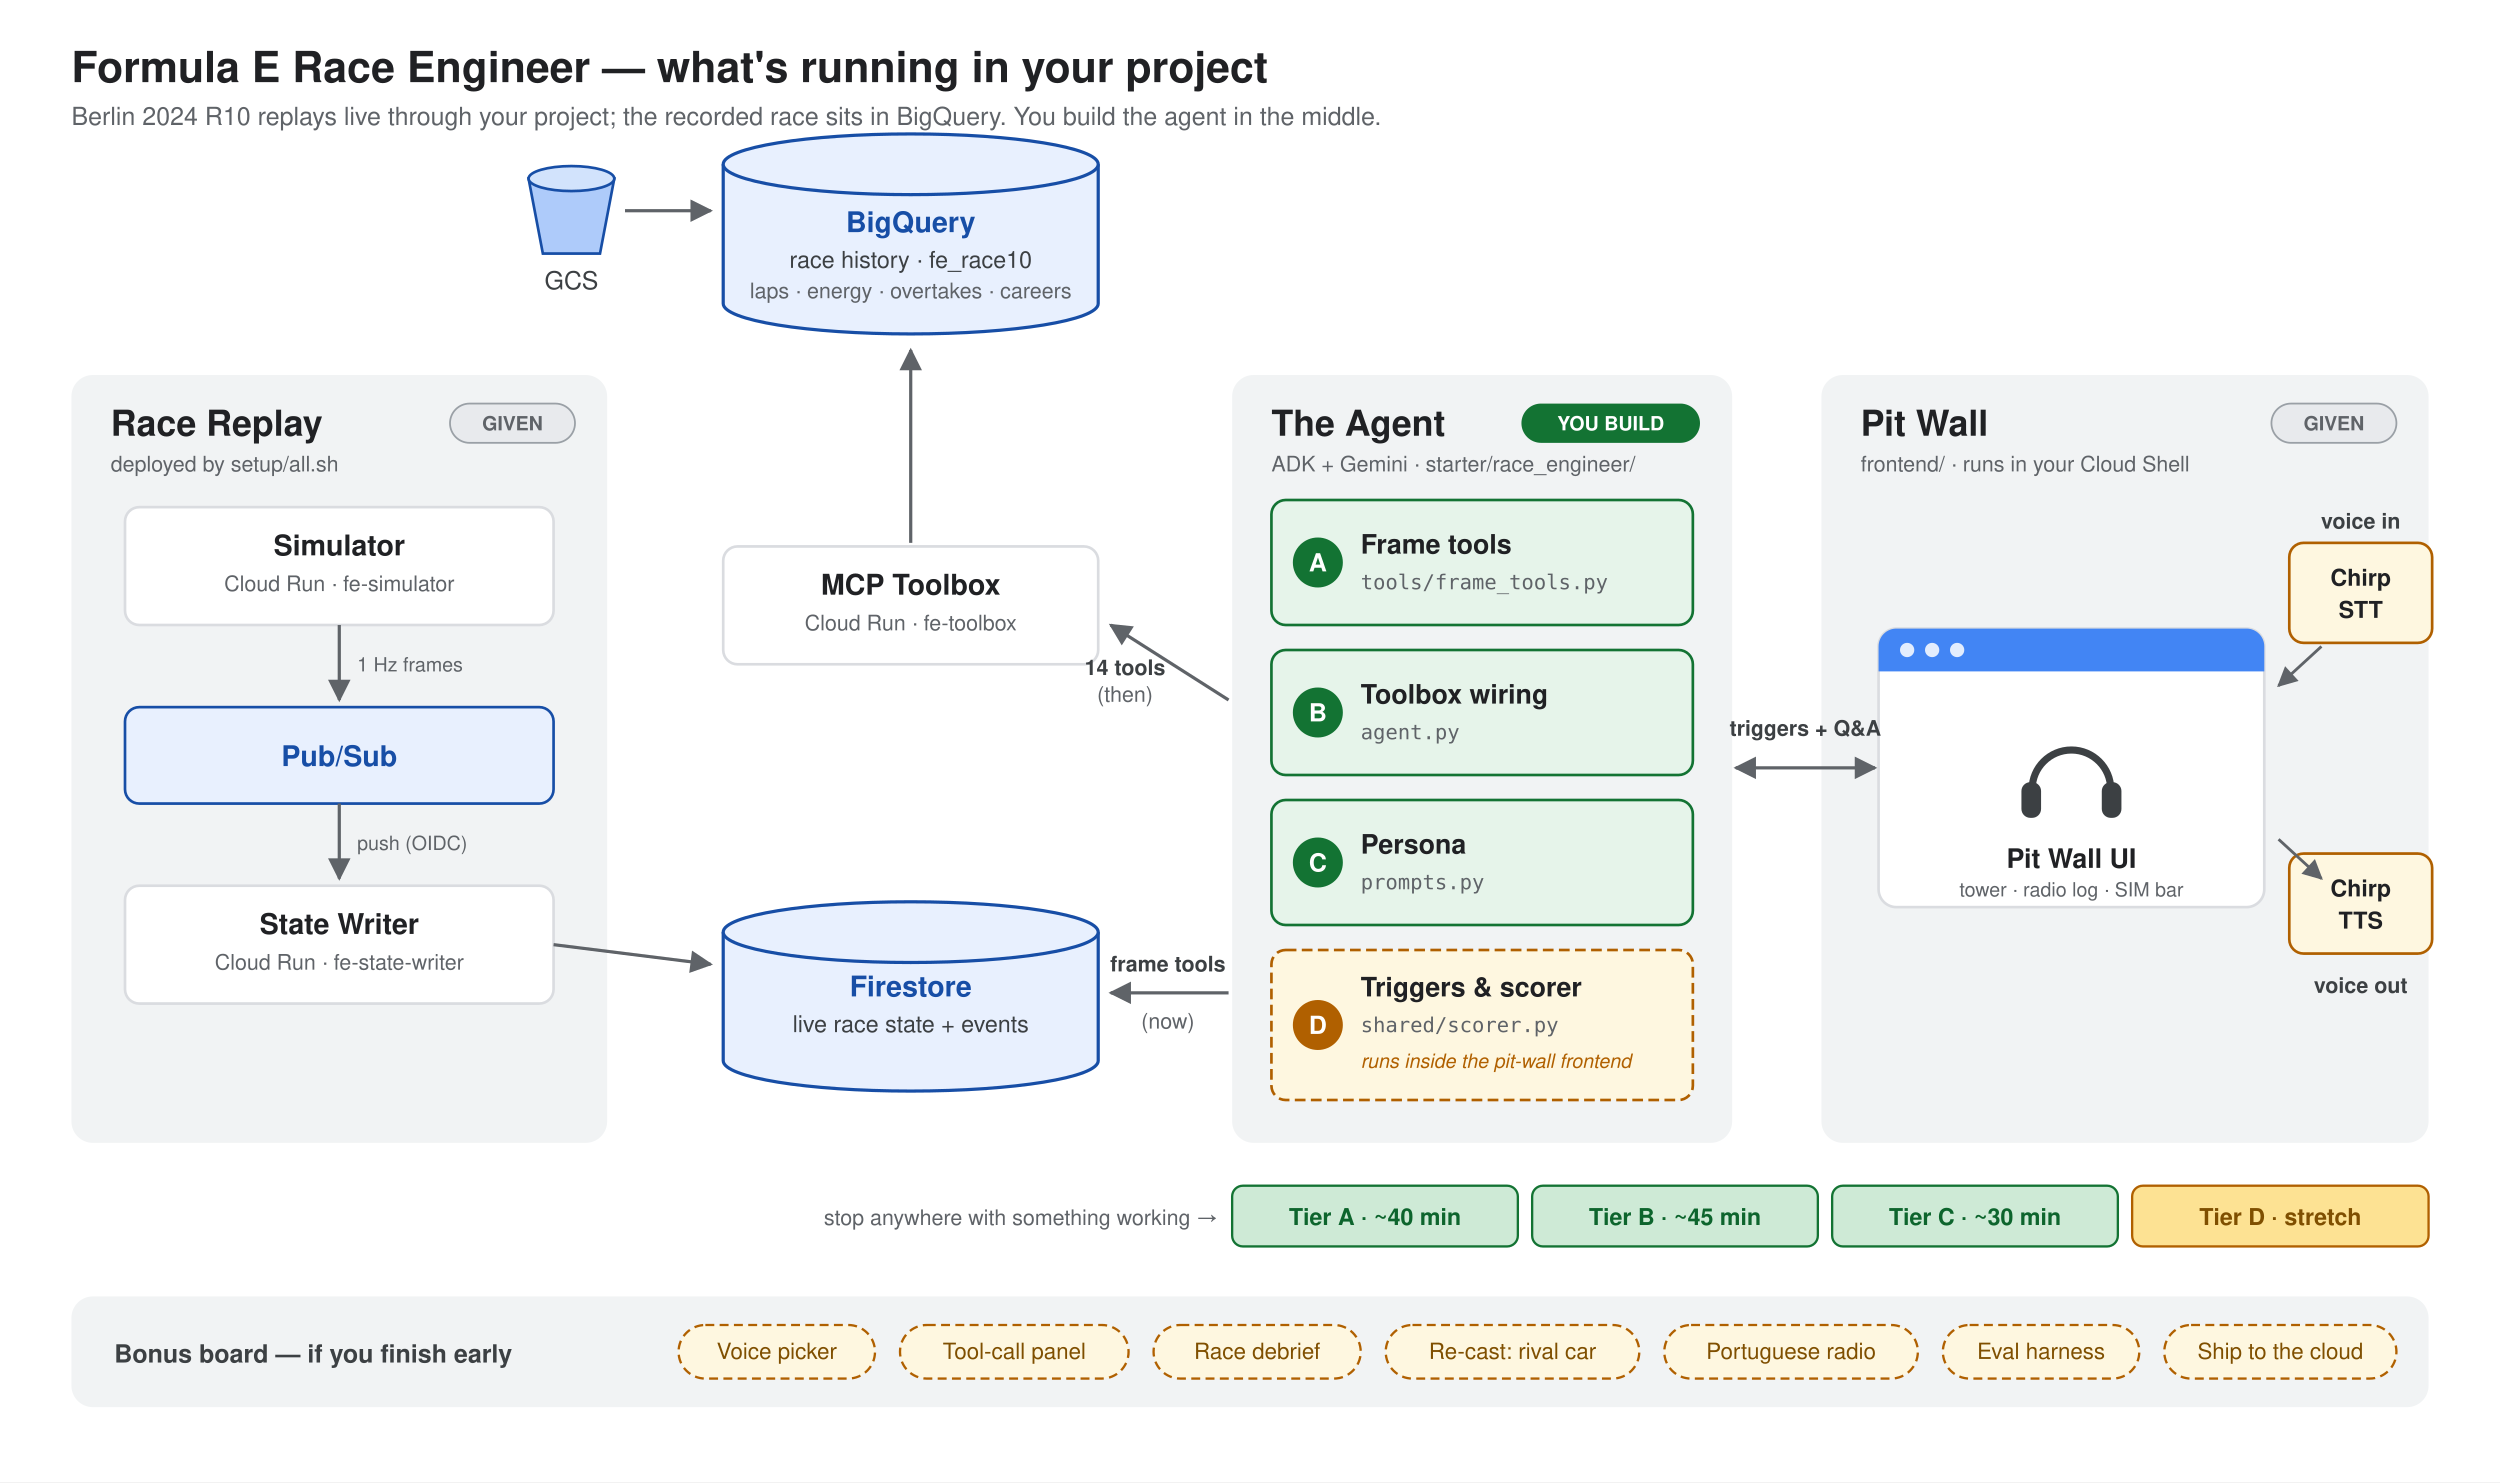
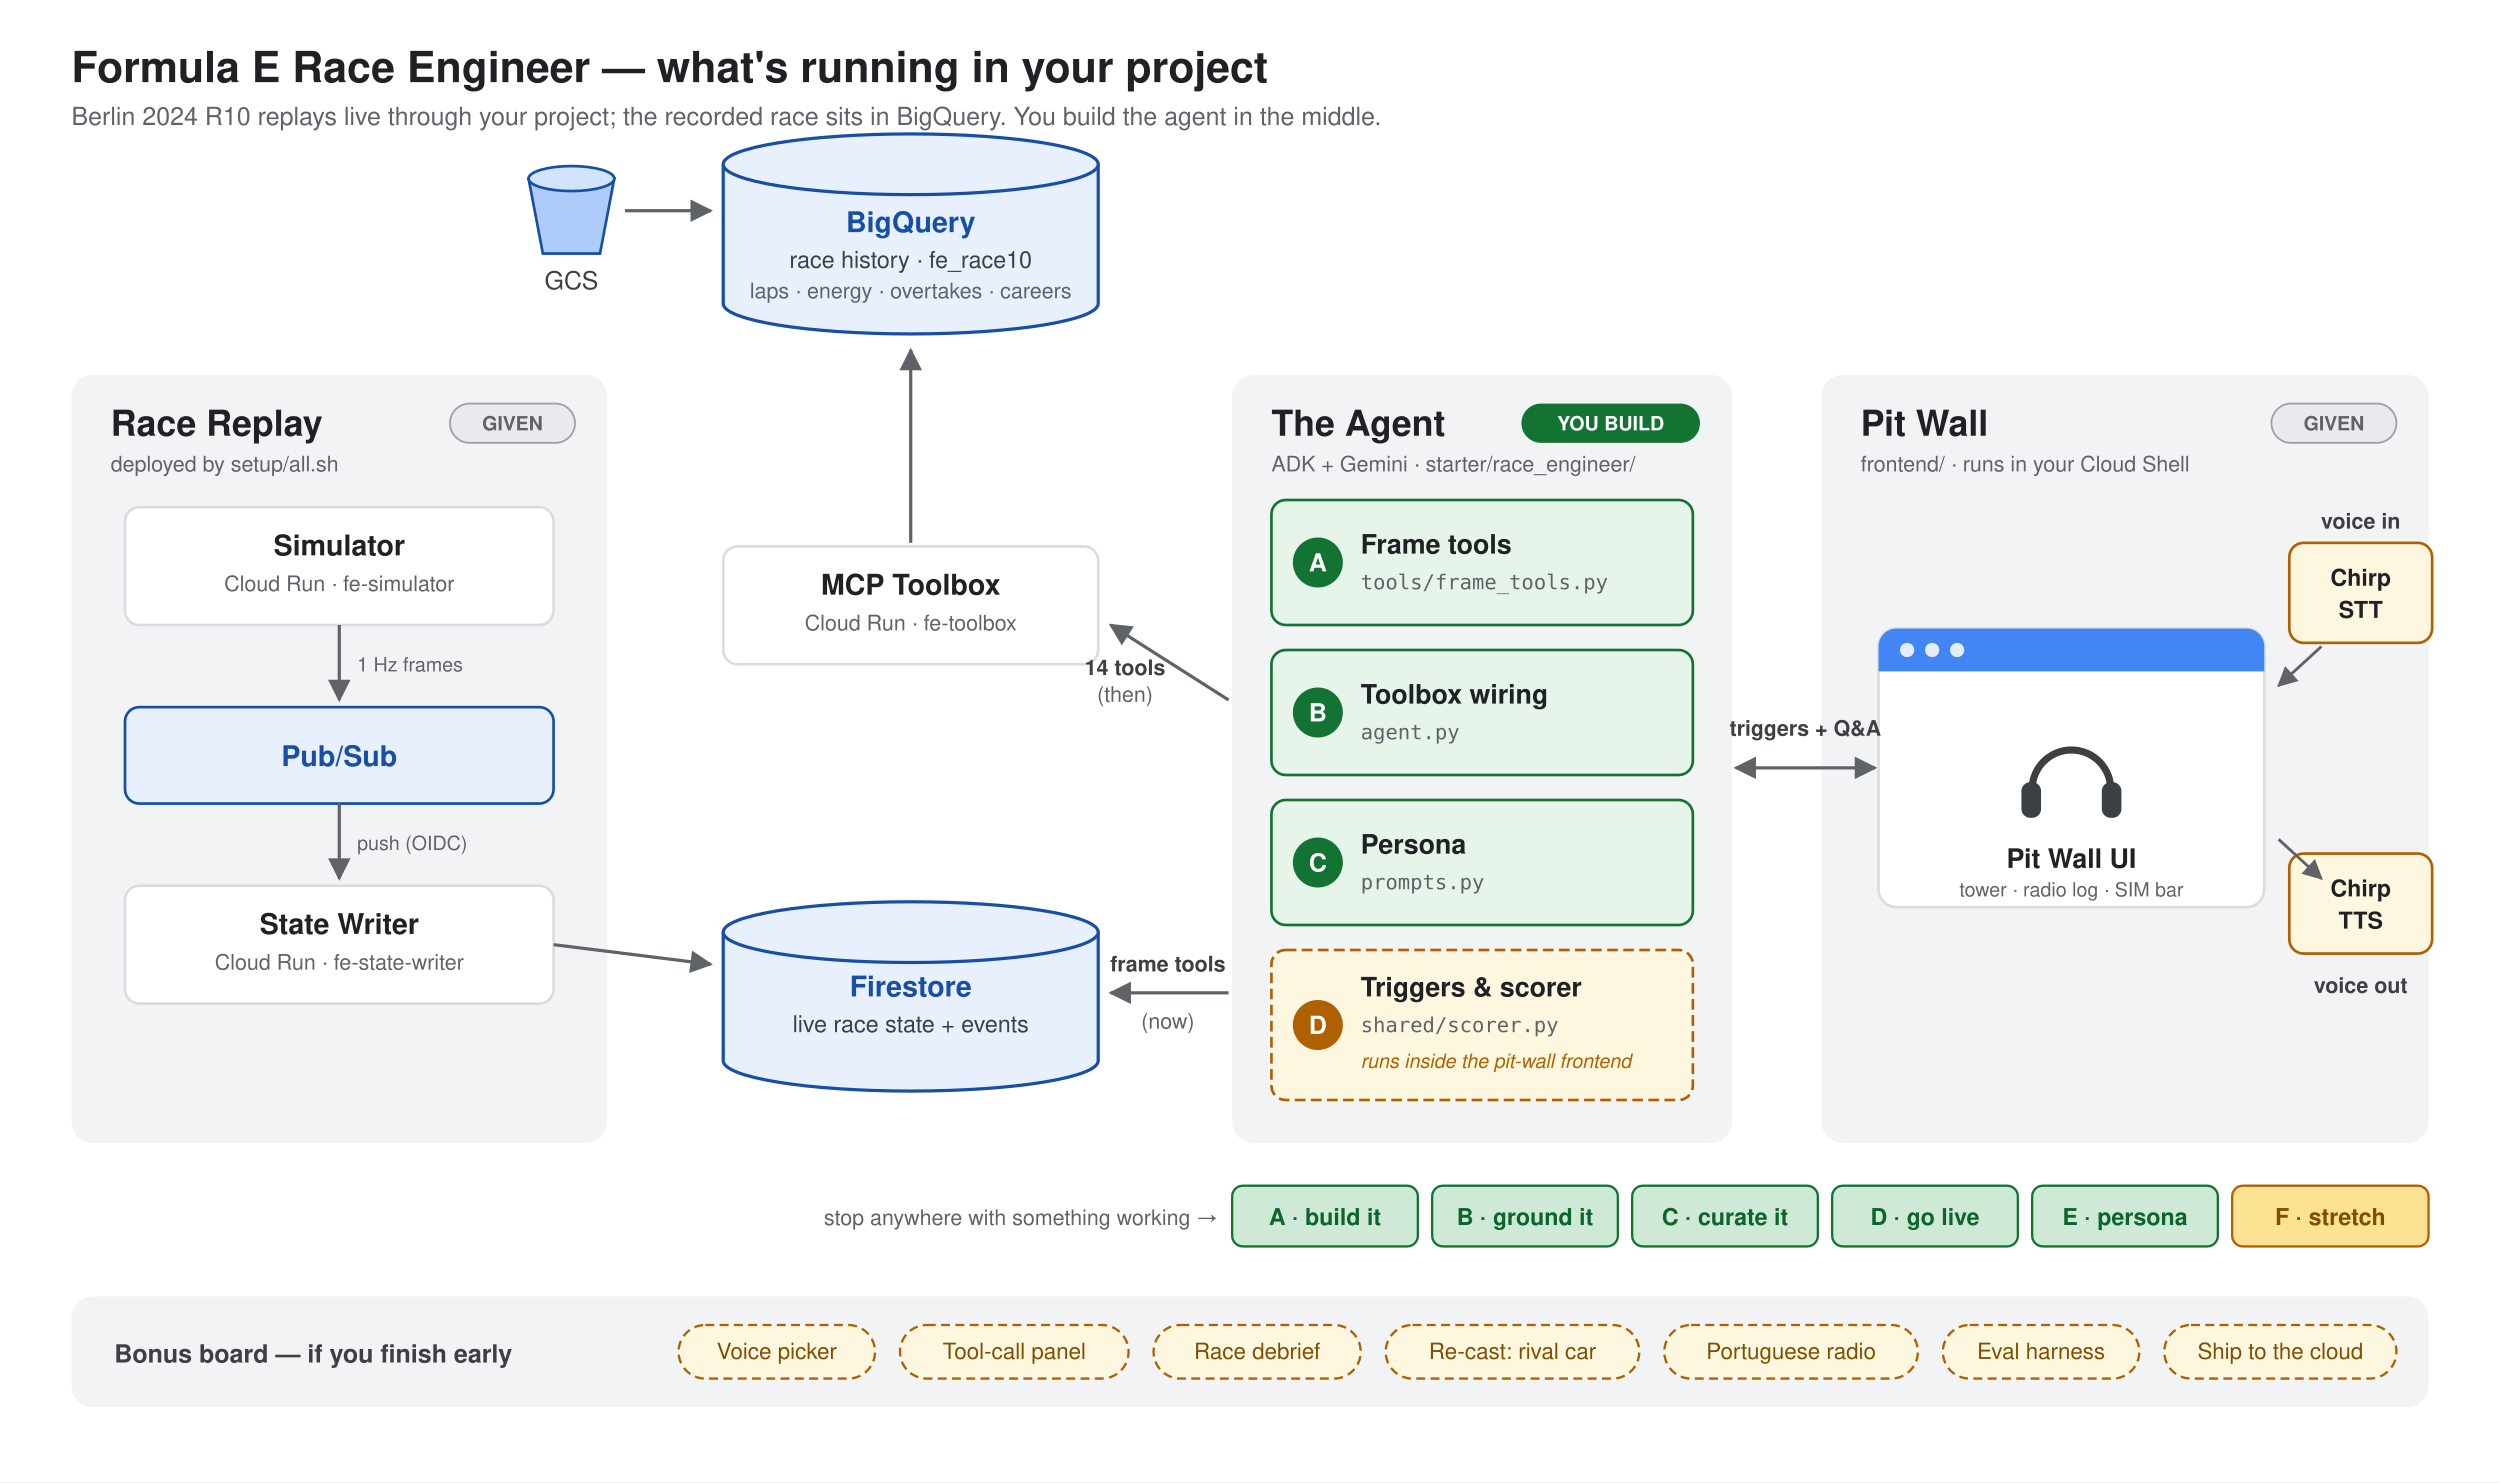
<svg xmlns="http://www.w3.org/2000/svg" viewBox="0 0 1400 830" font-family="Helvetica, Arial, sans-serif">
  <defs>
    <marker id="arr" viewBox="0 0 10 10" refX="9" refY="5" markerWidth="7" markerHeight="7" orient="auto-start-reverse">
      <path d="M 0 0 L 10 5 L 0 10 z" fill="#5f6368" />
    </marker>
  </defs>
  <rect x="0" y="0" width="1400" height="830" fill="#ffffff" />
  <text x="40" y="46" font-size="24" font-weight="700" fill="#202124">Formula E Race Engineer — what's running in your project</text>
  <text x="40" y="70" font-size="14" fill="#5f6368">Berlin 2024 R10 replays live through your project; the recorded race sits in BigQuery. You build the agent in the middle.</text>
  <path d="M 296 100 L 344 100 L 336 142 L 304 142 Z" fill="#aecbfa" stroke="#174ea6" stroke-width="1.5" />
  <ellipse cx="320" cy="100" rx="24" ry="7" fill="#d2e3fc" stroke="#174ea6" stroke-width="1.5" />
  <text x="320" y="162" font-size="14" text-anchor="middle" fill="#3c4043">GCS</text>
  <line x1="350" y1="118" x2="398" y2="118" stroke="#5f6368" stroke-width="1.8" marker-end="url(#arr)" />
  <path d="M 405 92 v 78 a 105 17 0 0 0 210 0 v -78" fill="#e8f0fe" stroke="#174ea6" stroke-width="1.8" />
  <ellipse cx="510" cy="92" rx="105" ry="17" fill="#e8f0fe" stroke="#174ea6" stroke-width="1.8" />
  <text x="510" y="130" font-size="16" font-weight="700" text-anchor="middle" fill="#174ea6">BigQuery</text>
  <text x="510" y="150" font-size="13" text-anchor="middle" fill="#3c4043">race history · fe_race10</text>
  <text x="510" y="167" font-size="12" text-anchor="middle" fill="#5f6368">laps · energy · overtakes · careers</text>
  <rect x="40" y="210" width="300" height="430" rx="12" fill="#f1f3f4" />
  <text x="62" y="244" font-size="20" font-weight="700" fill="#202124">Race Replay</text>
  <rect x="252" y="226" width="70" height="22" rx="11" fill="#e8eaed" stroke="#9aa0a6" stroke-width="1" />
  <text x="287" y="241" font-size="11" font-weight="700" text-anchor="middle" fill="#5f6368">GIVEN</text>
  <text x="62" y="264" font-size="12" fill="#5f6368">deployed by setup/all.sh</text>
  <rect x="70" y="284" width="240" height="66" rx="8" fill="#ffffff" stroke="#dadce0" stroke-width="1.5" />
  <text x="190" y="311" font-size="16" font-weight="600" text-anchor="middle" fill="#202124">Simulator</text>
  <text x="190" y="331" font-size="12" text-anchor="middle" fill="#5f6368">Cloud Run · fe-simulator</text>
  <line x1="190" y1="350" x2="190" y2="392" stroke="#5f6368" stroke-width="1.8" marker-end="url(#arr)" />
  <text x="200" y="376" font-size="11" fill="#5f6368">1 Hz frames</text>
  <rect x="70" y="396" width="240" height="54" rx="8" fill="#e8f0fe" stroke="#174ea6" stroke-width="1.5" />
  <text x="190" y="429" font-size="16" font-weight="600" text-anchor="middle" fill="#174ea6">Pub/Sub</text>
  <line x1="190" y1="450" x2="190" y2="492" stroke="#5f6368" stroke-width="1.8" marker-end="url(#arr)" />
  <text x="200" y="476" font-size="11" fill="#5f6368">push (OIDC)</text>
  <rect x="70" y="496" width="240" height="66" rx="8" fill="#ffffff" stroke="#dadce0" stroke-width="1.5" />
  <text x="190" y="523" font-size="16" font-weight="600" text-anchor="middle" fill="#202124">State Writer</text>
  <text x="190" y="543" font-size="12" text-anchor="middle" fill="#5f6368">Cloud Run · fe-state-writer</text>
  <rect x="405" y="306" width="210" height="66" rx="8" fill="#ffffff" stroke="#dadce0" stroke-width="1.5" />
  <text x="510" y="333" font-size="16" font-weight="600" text-anchor="middle" fill="#202124">MCP Toolbox</text>
  <text x="510" y="353" font-size="12" text-anchor="middle" fill="#5f6368">Cloud Run · fe-toolbox</text>
  <line x1="510" y1="304" x2="510" y2="196" stroke="#5f6368" stroke-width="1.8" marker-end="url(#arr)" />
  <path d="M 405 522 v 72 a 105 17 0 0 0 210 0 v -72" fill="#e8f0fe" stroke="#174ea6" stroke-width="1.8" />
  <ellipse cx="510" cy="522" rx="105" ry="17" fill="#e8f0fe" stroke="#174ea6" stroke-width="1.8" />
  <text x="510" y="558" font-size="16" font-weight="700" text-anchor="middle" fill="#174ea6">Firestore</text>
  <text x="510" y="578" font-size="13" text-anchor="middle" fill="#3c4043">live race state + events</text>
  <line x1="310" y1="529" x2="398" y2="540" stroke="#5f6368" stroke-width="1.8" marker-end="url(#arr)" />
  <rect x="690" y="210" width="280" height="430" rx="12" fill="#f1f3f4" />
  <text x="712" y="244" font-size="20" font-weight="700" fill="#202124">The Agent</text>
  <rect x="852" y="226" width="100" height="22" rx="11" fill="#137333" />
  <text x="902" y="241" font-size="11" font-weight="700" text-anchor="middle" fill="#ffffff">YOU BUILD</text>
  <text x="712" y="264" font-size="12" fill="#5f6368">ADK + Gemini · starter/race_engineer/</text>
  <g>
    <rect x="712" y="280" width="236" height="70" rx="8" fill="#e6f4ea" stroke="#137333" stroke-width="1.5" />
    <circle cx="738" cy="315" r="14" fill="#137333" />
    <text x="738" y="320" font-size="14" font-weight="700" text-anchor="middle" fill="#ffffff">A</text>
    <text x="762" y="310" font-size="15" font-weight="600" fill="#202124">Frame tools</text>
    <text x="762" y="330" font-size="11.5" font-family="Consolas, monospace" fill="#5f6368">tools/frame_tools.py</text>
  </g>
  <g>
    <rect x="712" y="364" width="236" height="70" rx="8" fill="#e6f4ea" stroke="#137333" stroke-width="1.5" />
    <circle cx="738" cy="399" r="14" fill="#137333" />
    <text x="738" y="404" font-size="14" font-weight="700" text-anchor="middle" fill="#ffffff">B</text>
    <text x="762" y="394" font-size="15" font-weight="600" fill="#202124">Toolbox wiring</text>
    <text x="762" y="414" font-size="11.5" font-family="Consolas, monospace" fill="#5f6368">agent.py</text>
  </g>
  <g>
    <rect x="712" y="448" width="236" height="70" rx="8" fill="#e6f4ea" stroke="#137333" stroke-width="1.5" />
    <circle cx="738" cy="483" r="14" fill="#137333" />
    <text x="738" y="488" font-size="14" font-weight="700" text-anchor="middle" fill="#ffffff">C</text>
    <text x="762" y="478" font-size="15" font-weight="600" fill="#202124">Persona</text>
    <text x="762" y="498" font-size="11.5" font-family="Consolas, monospace" fill="#5f6368">prompts.py</text>
  </g>
  <g>
    <rect x="712" y="532" width="236" height="84" rx="8" fill="#fef7e0" stroke="#b06000" stroke-width="1.5" stroke-dasharray="6 3" />
    <circle cx="738" cy="574" r="14" fill="#b06000" />
    <text x="738" y="579" font-size="14" font-weight="700" text-anchor="middle" fill="#ffffff">D</text>
    <text x="762" y="558" font-size="15" font-weight="600" fill="#202124">Triggers &amp; scorer</text>
    <text x="762" y="578" font-size="11.5" font-family="Consolas, monospace" fill="#5f6368">shared/scorer.py</text>
    <text x="762" y="598" font-size="11" font-style="italic" fill="#b06000">runs inside the pit-wall frontend</text>
  </g>
  <line x1="688" y1="392" x2="622" y2="350" stroke="#5f6368" stroke-width="1.8" marker-end="url(#arr)" />
  <text x="630" y="378" font-size="12" font-weight="600" text-anchor="middle" fill="#3c4043">14 tools</text>
  <text x="630" y="393" font-size="12" text-anchor="middle" fill="#5f6368">(then)</text>
  <line x1="688" y1="556" x2="622" y2="556" stroke="#5f6368" stroke-width="1.8" marker-end="url(#arr)" />
  <text x="654" y="544" font-size="12" font-weight="600" text-anchor="middle" fill="#3c4043">frame tools</text>
  <text x="654" y="576" font-size="12" text-anchor="middle" fill="#5f6368">(now)</text>
  <rect x="1020" y="210" width="340" height="430" rx="12" fill="#f1f3f4" />
  <text x="1042" y="244" font-size="20" font-weight="700" fill="#202124">Pit Wall</text>
  <rect x="1272" y="226" width="70" height="22" rx="11" fill="#e8eaed" stroke="#9aa0a6" stroke-width="1" />
  <text x="1307" y="241" font-size="11" font-weight="700" text-anchor="middle" fill="#5f6368">GIVEN</text>
  <text x="1042" y="264" font-size="12" fill="#5f6368">frontend/ · runs in your Cloud Shell</text>
  <rect x="1052" y="352" width="216" height="156" rx="10" fill="#ffffff" stroke="#dadce0" stroke-width="1.5" />
  <path d="M 1052 362 a 10 10 0 0 1 10 -10 h 196 a 10 10 0 0 1 10 10 v 14 h -216 z" fill="#4285f4" />
  <circle cx="1068" cy="364" r="4" fill="#ffffff" opacity="0.85" />
  <circle cx="1082" cy="364" r="4" fill="#ffffff" opacity="0.85" />
  <circle cx="1096" cy="364" r="4" fill="#ffffff" opacity="0.85" />
  <path d="M 1138 442 a 22 22 0 0 1 44 0" fill="none" stroke="#3c4043" stroke-width="4" />
  <rect x="1132" y="438" width="11" height="20" rx="5" fill="#3c4043" />
  <rect x="1177" y="438" width="11" height="20" rx="5" fill="#3c4043" />
  <text x="1160" y="486" font-size="15" font-weight="600" text-anchor="middle" fill="#202124">Pit Wall UI</text>
  <text x="1160" y="502" font-size="11" text-anchor="middle" fill="#5f6368">tower · radio log · SIM bar</text>
  <text x="1322" y="296" font-size="12" font-weight="600" text-anchor="middle" fill="#3c4043">voice in</text>
  <rect x="1282" y="304" width="80" height="56" rx="8" fill="#fef7e0" stroke="#b06000" stroke-width="1.5" />
  <text x="1322" y="328" font-size="13" font-weight="600" text-anchor="middle" fill="#202124">Chirp</text>
  <text x="1322" y="346" font-size="13" font-weight="600" text-anchor="middle" fill="#202124">STT</text>
  <line x1="1300" y1="362" x2="1276" y2="384" stroke="#5f6368" stroke-width="1.6" marker-end="url(#arr)" />
  <rect x="1282" y="478" width="80" height="56" rx="8" fill="#fef7e0" stroke="#b06000" stroke-width="1.5" />
  <text x="1322" y="502" font-size="13" font-weight="600" text-anchor="middle" fill="#202124">Chirp</text>
  <text x="1322" y="520" font-size="13" font-weight="600" text-anchor="middle" fill="#202124">TTS</text>
  <line x1="1276" y1="470" x2="1300" y2="492" stroke="#5f6368" stroke-width="1.6" marker-end="url(#arr)" />
  <text x="1322" y="556" font-size="12" font-weight="600" text-anchor="middle" fill="#3c4043">voice out</text>
  <line x1="972" y1="430" x2="1050" y2="430" stroke="#5f6368" stroke-width="1.8" marker-start="url(#arr)" marker-end="url(#arr)" />
  <text x="1011" y="412" font-size="12" font-weight="600" text-anchor="middle" fill="#3c4043">triggers + Q&amp;A</text>
  <g font-size="13" font-weight="600">
-     <rect x="690" y="664" width="160" height="34" rx="6" fill="#ceead6" stroke="#137333" stroke-width="1.3" />
-     <text x="770" y="686" text-anchor="middle" fill="#0d652d">Tier A · ~40 min</text>
-     <rect x="858" y="664" width="160" height="34" rx="6" fill="#ceead6" stroke="#137333" stroke-width="1.3" />
-     <text x="938" y="686" text-anchor="middle" fill="#0d652d">Tier B · ~45 min</text>
-     <rect x="1026" y="664" width="160" height="34" rx="6" fill="#ceead6" stroke="#137333" stroke-width="1.3" />
-     <text x="1106" y="686" text-anchor="middle" fill="#0d652d">Tier C · ~30 min</text>
-     <rect x="1194" y="664" width="166" height="34" rx="6" fill="#fde293" stroke="#b06000" stroke-width="1.3" />
-     <text x="1277" y="686" text-anchor="middle" fill="#7f4f00">Tier D · stretch</text>
+     <rect x="690" y="664" width="104" height="34" rx="6" fill="#ceead6" stroke="#137333" stroke-width="1.3" />
+     <text x="742" y="686" text-anchor="middle" fill="#0d652d">A · build it</text>
+     <rect x="802" y="664" width="104" height="34" rx="6" fill="#ceead6" stroke="#137333" stroke-width="1.3" />
+     <text x="854" y="686" text-anchor="middle" fill="#0d652d">B · ground it</text>
+     <rect x="914" y="664" width="104" height="34" rx="6" fill="#ceead6" stroke="#137333" stroke-width="1.3" />
+     <text x="966" y="686" text-anchor="middle" fill="#0d652d">C · curate it</text>
+     <rect x="1026" y="664" width="104" height="34" rx="6" fill="#ceead6" stroke="#137333" stroke-width="1.3" />
+     <text x="1078" y="686" text-anchor="middle" fill="#0d652d">D · go live</text>
+     <rect x="1138" y="664" width="104" height="34" rx="6" fill="#ceead6" stroke="#137333" stroke-width="1.3" />
+     <text x="1190" y="686" text-anchor="middle" fill="#0d652d">E · persona</text>
+     <rect x="1250" y="664" width="110" height="34" rx="6" fill="#fde293" stroke="#b06000" stroke-width="1.3" />
+     <text x="1305" y="686" text-anchor="middle" fill="#7f4f00">F · stretch</text>
  </g>
  <text x="682" y="686" font-size="12" text-anchor="end" fill="#5f6368">stop anywhere with something working →</text>
  <rect x="40" y="726" width="1320" height="62" rx="12" fill="#f1f3f4" />
  <text x="64" y="763" font-size="14" font-weight="600" fill="#3c4043">Bonus board — if you finish early</text>
  <g font-size="12.5" text-anchor="middle">
    <rect x="380" y="742" width="110" height="30" rx="15" fill="#fef7e0" stroke="#b06000" stroke-width="1.3" stroke-dasharray="5 3" />
    <text x="435" y="761" fill="#7f4f00">Voice picker</text>
    <rect x="504" y="742" width="128" height="30" rx="15" fill="#fef7e0" stroke="#b06000" stroke-width="1.3" stroke-dasharray="5 3" />
    <text x="568" y="761" fill="#7f4f00">Tool-call panel</text>
    <rect x="646" y="742" width="116" height="30" rx="15" fill="#fef7e0" stroke="#b06000" stroke-width="1.3" stroke-dasharray="5 3" />
    <text x="704" y="761" fill="#7f4f00">Race debrief</text>
    <rect x="776" y="742" width="142" height="30" rx="15" fill="#fef7e0" stroke="#b06000" stroke-width="1.3" stroke-dasharray="5 3" />
    <text x="847" y="761" fill="#7f4f00">Re-cast: rival car</text>
    <rect x="932" y="742" width="142" height="30" rx="15" fill="#fef7e0" stroke="#b06000" stroke-width="1.3" stroke-dasharray="5 3" />
    <text x="1003" y="761" fill="#7f4f00">Portuguese radio</text>
    <rect x="1088" y="742" width="110" height="30" rx="15" fill="#fef7e0" stroke="#b06000" stroke-width="1.3" stroke-dasharray="5 3" />
    <text x="1143" y="761" fill="#7f4f00">Eval harness</text>
    <rect x="1212" y="742" width="130" height="30" rx="15" fill="#fef7e0" stroke="#b06000" stroke-width="1.3" stroke-dasharray="5 3" />
    <text x="1277" y="761" fill="#7f4f00">Ship to the cloud</text>
  </g>
</svg>
